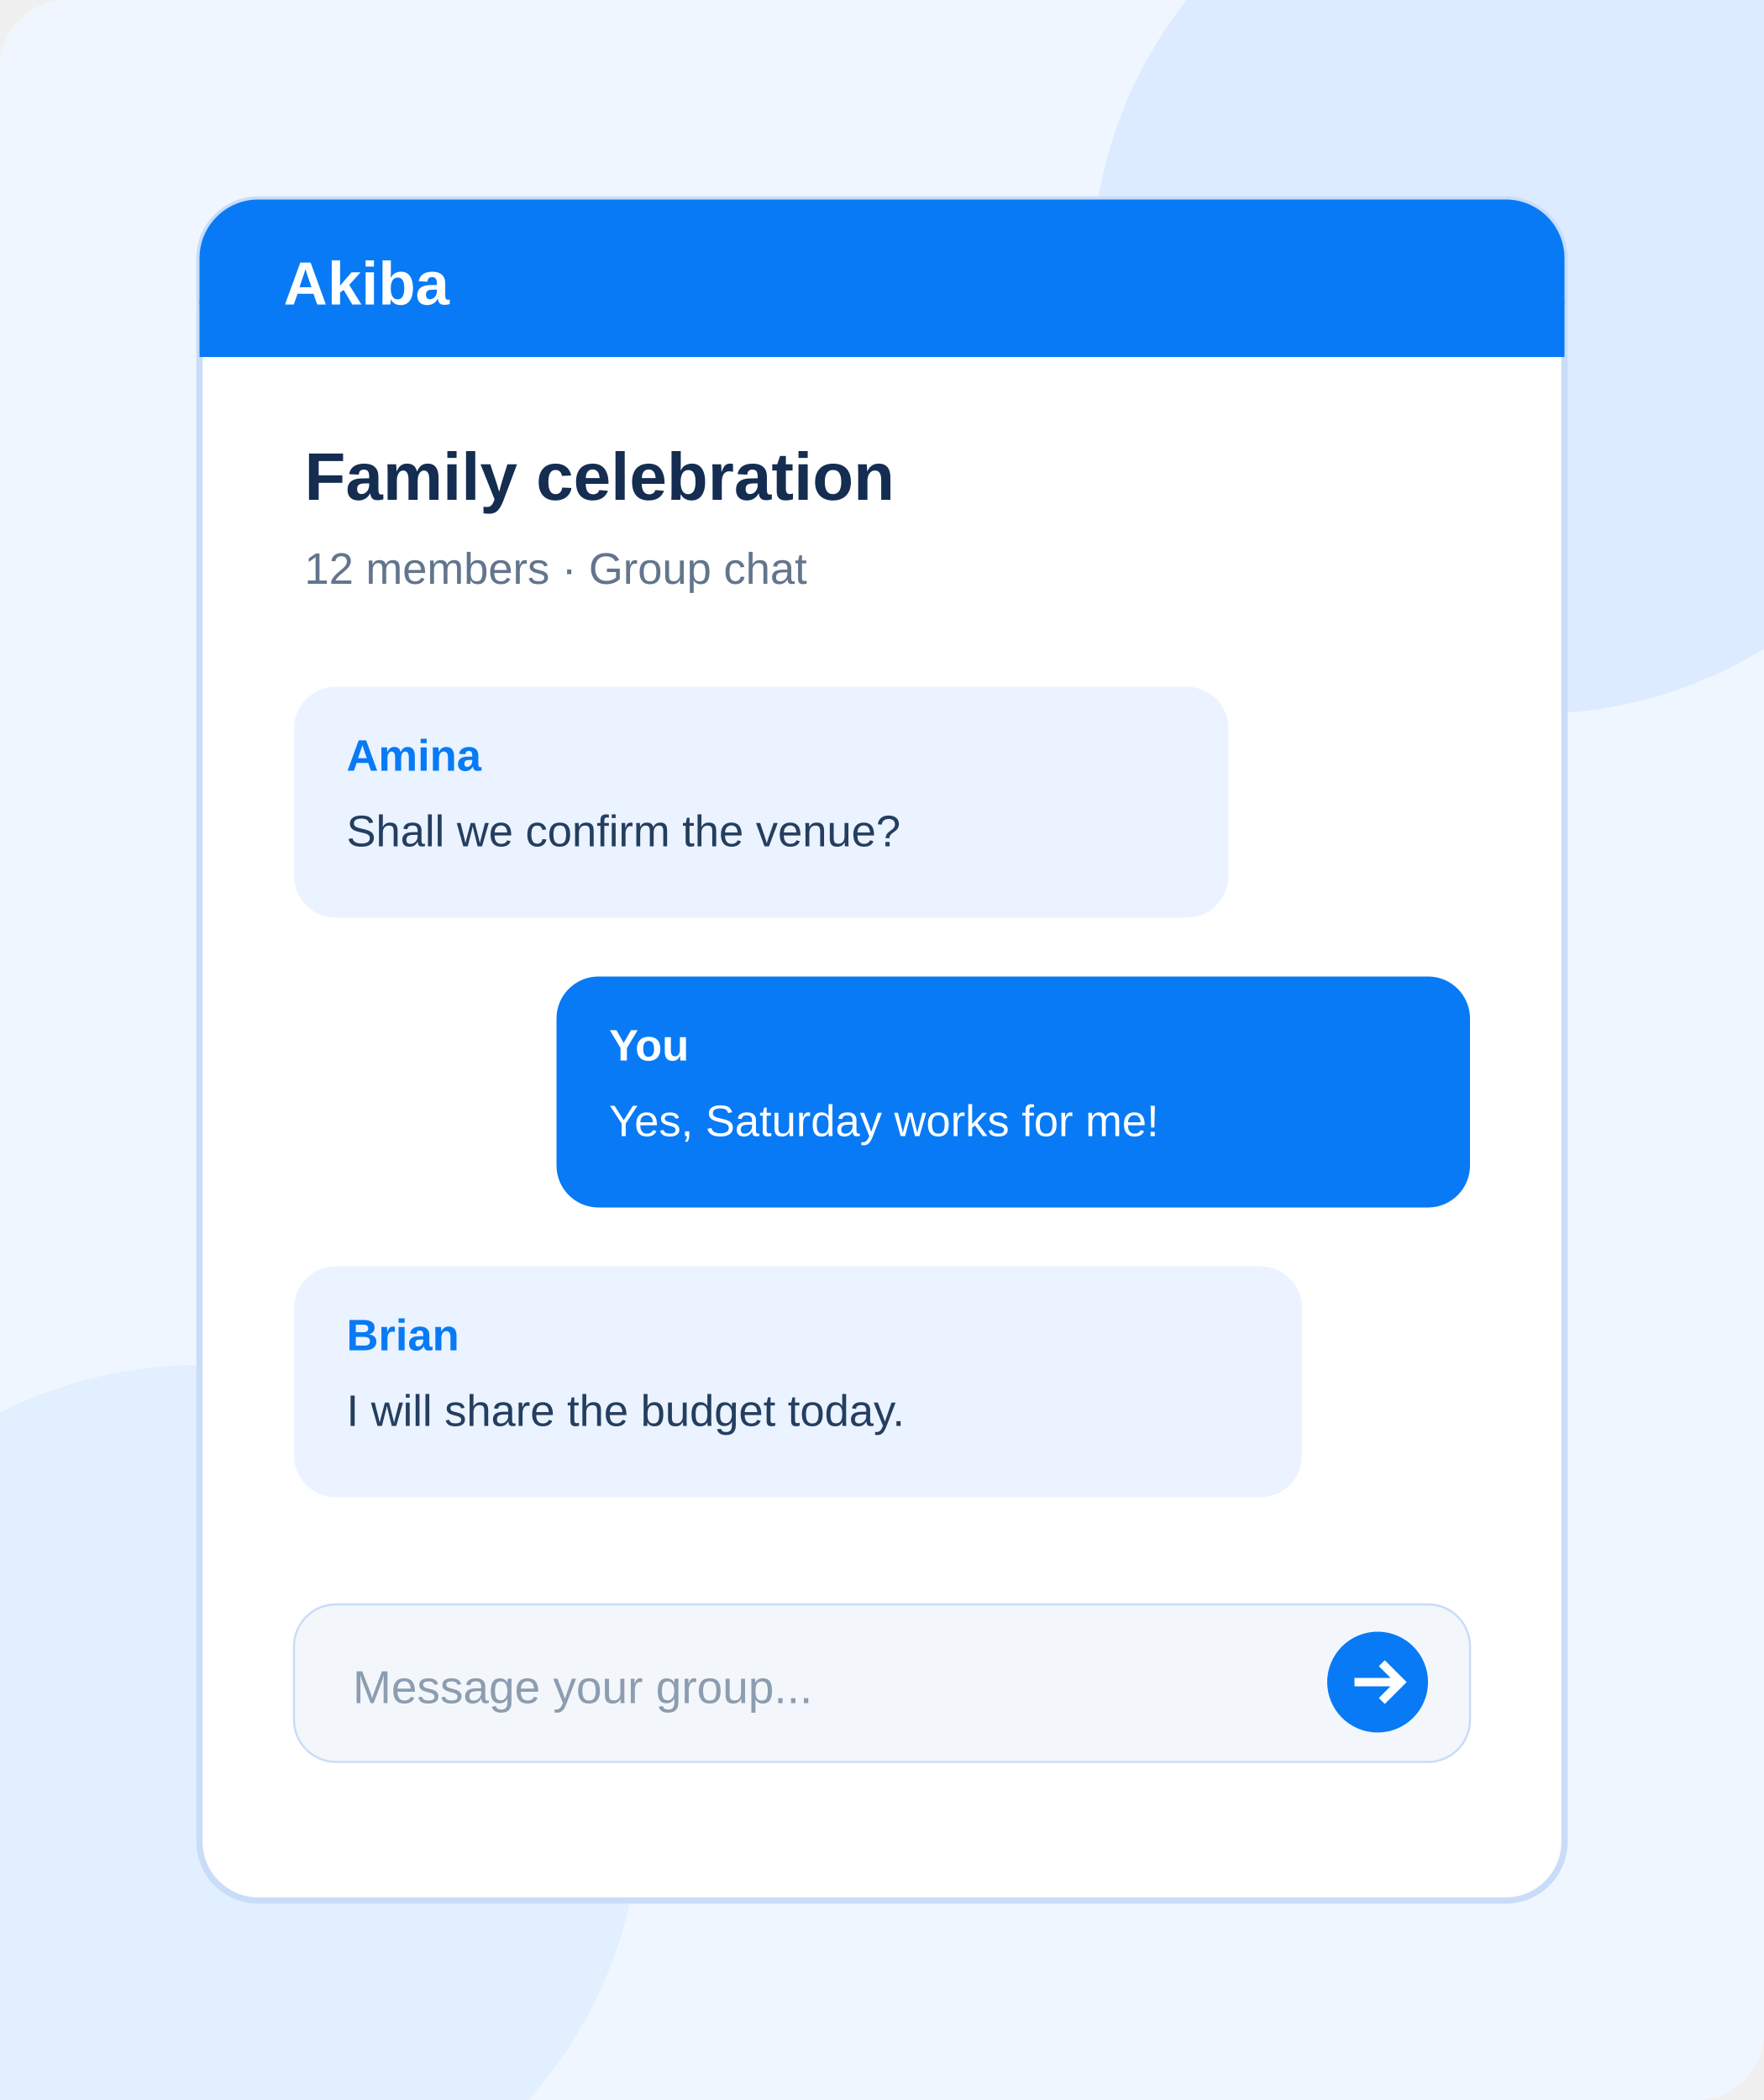
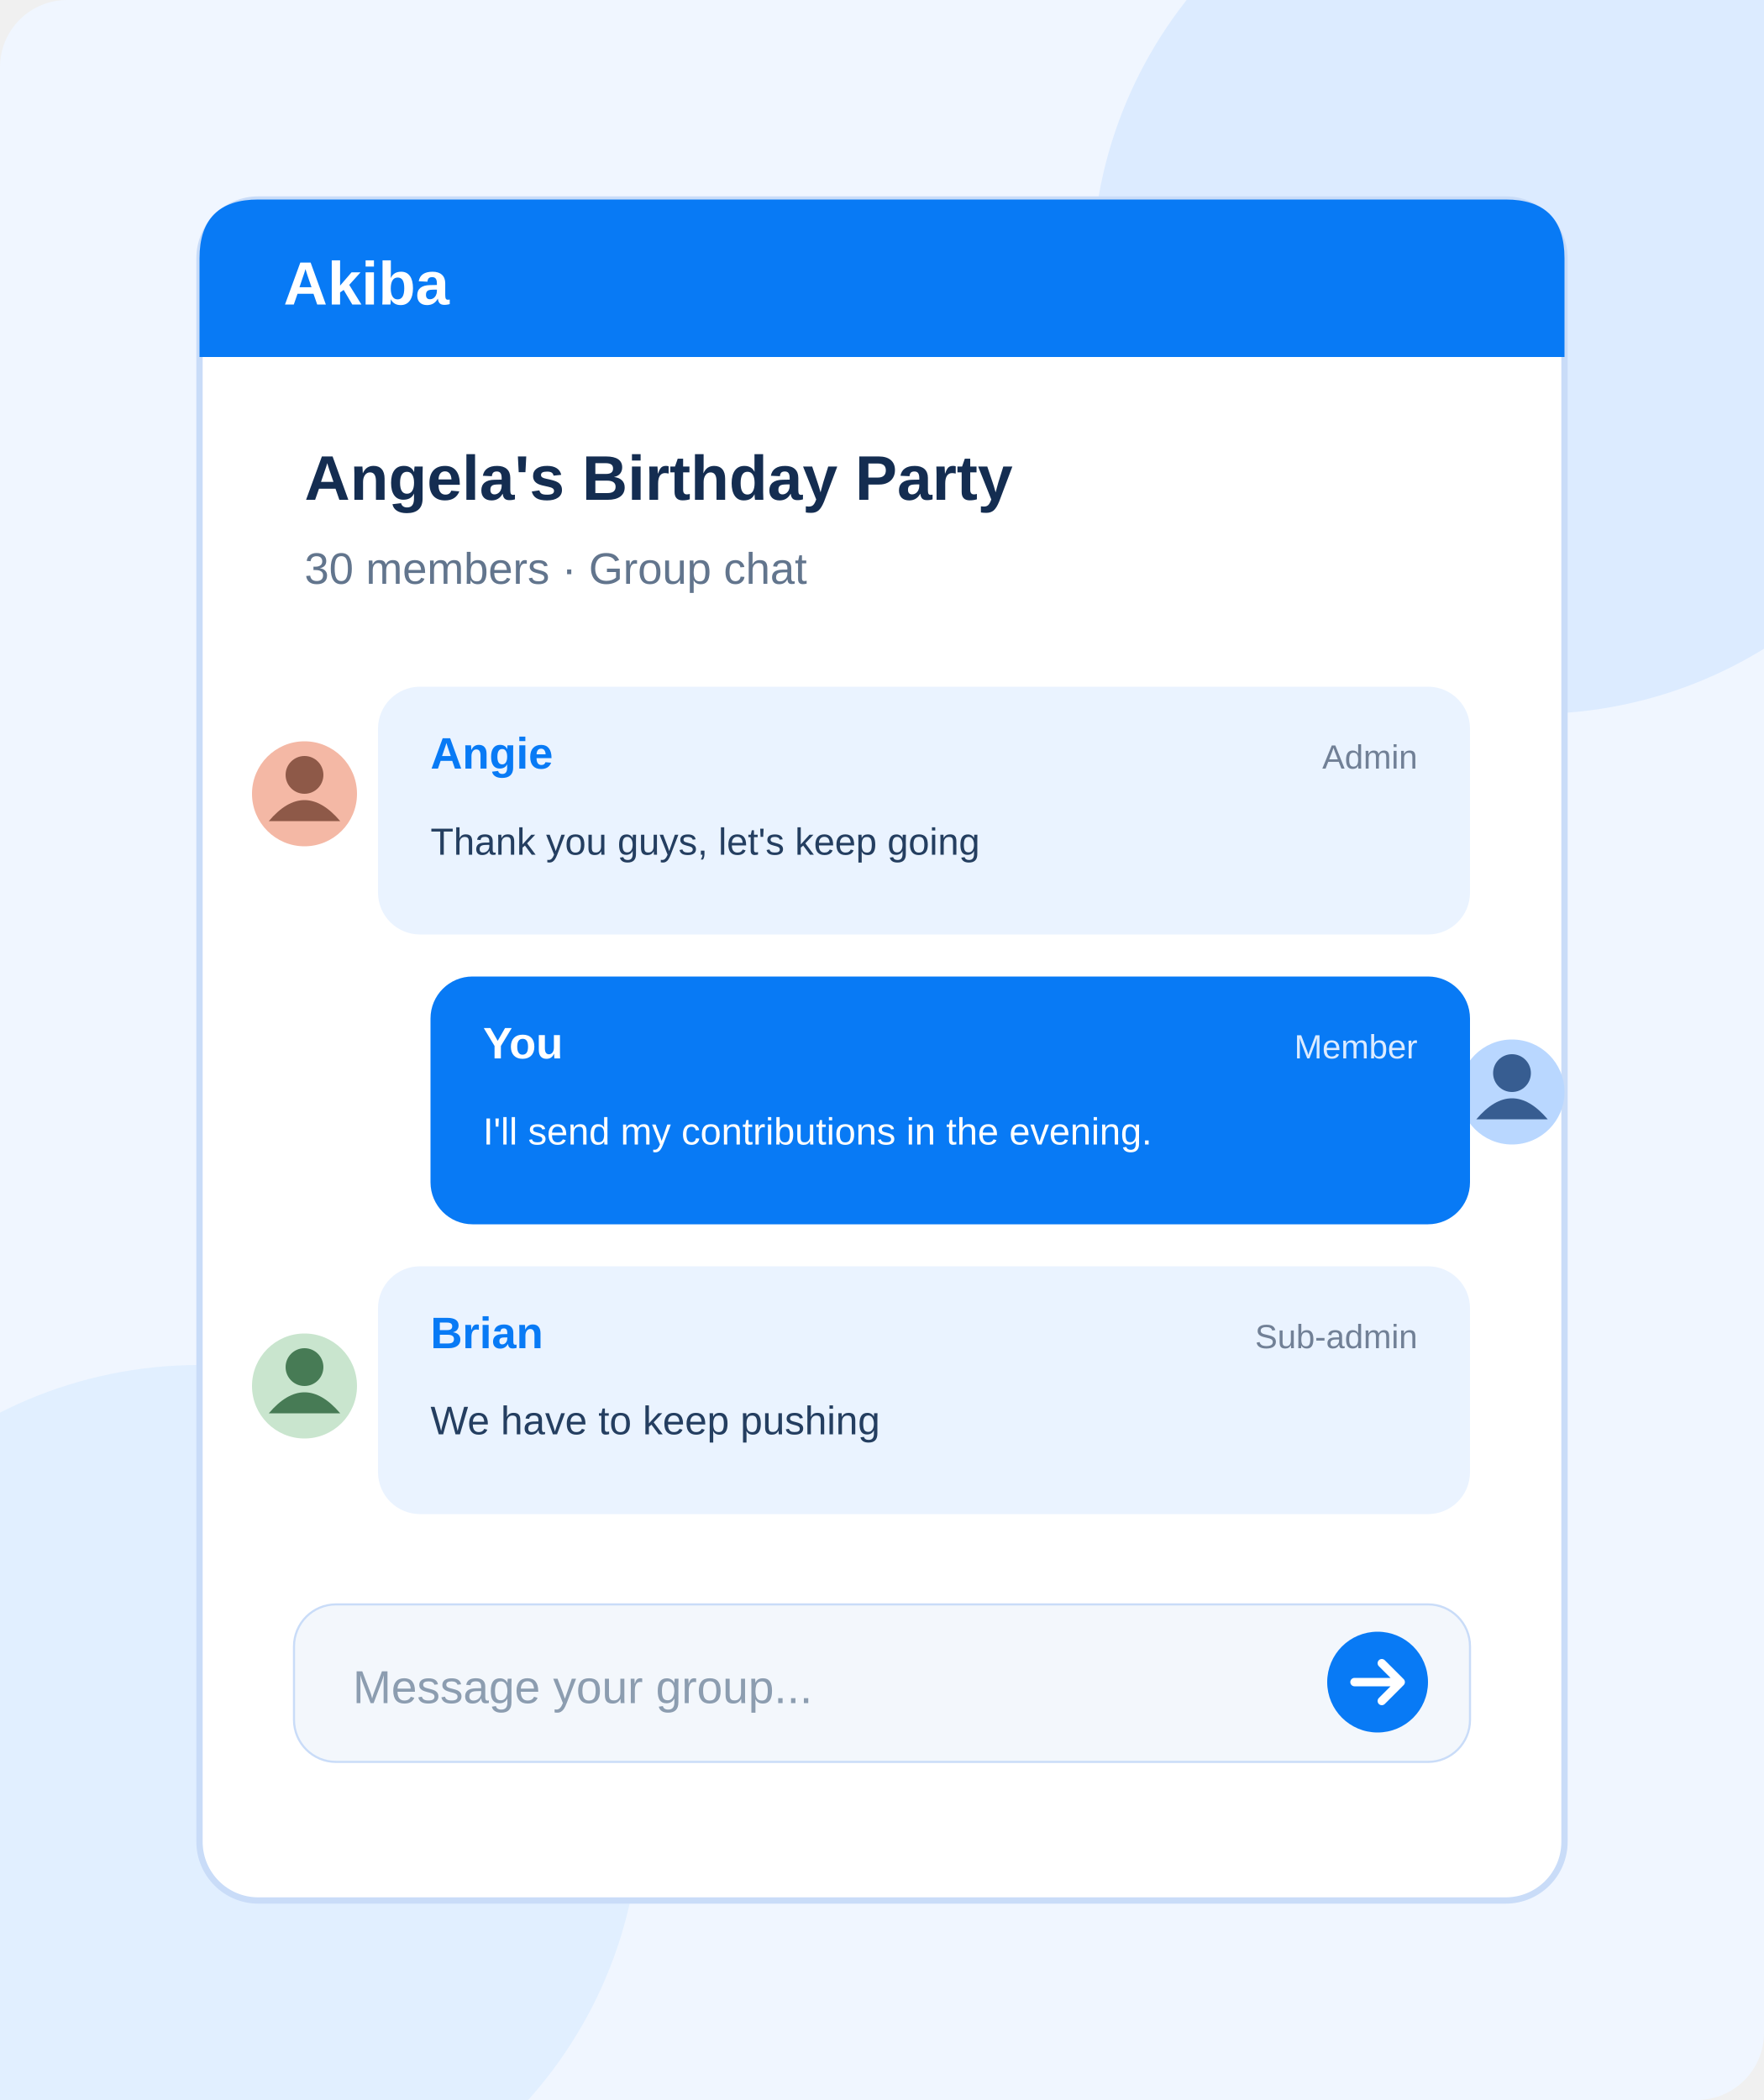
- <svg xmlns="http://www.w3.org/2000/svg" width="840" height="1000" viewBox="0 0 840 1000">
+ <svg xmlns="http://www.w3.org/2000/svg" width="840" height="1000" viewBox="0 0 840 1000" role="img" aria-labelledby="title desc">
  <rect width="840" height="1000" rx="32" fill="#F0F6FF" />
  <circle cx="730" cy="130" r="210" fill="#DCEBFF" />
  <circle cx="95" cy="860" r="210" fill="#E1EFFF" />
-   <rect x="95" y="95" width="650" height="810" rx="28" fill="#fff" stroke="#C9DCF8" stroke-width="3" />
-   <rect x="95" y="95" width="650" height="75" rx="28" fill="#087AF5" />
-   <rect x="95" y="143" width="650" height="27" fill="#087AF5" />
-   <text x="135" y="145" font-size="29" font-weight="700" font-family="Arial,sans-serif" fill="white">Akiba</text>
-   <text x="145" y="238" font-size="32" font-weight="bold" fill="#142D51" font-family="Arial">Family celebration</text>
-   <text x="145" y="278" font-size="21" fill="#62758D" font-family="Arial">12 members · Group chat</text>
-   <rect x="140" y="327" width="445" height="110" rx="20" fill="#EAF3FF" />
-   <text x="165" y="367" font-size="21" fill="#087AF5" font-weight="bold" font-family="Arial">Amina</text>
-   <text x="165" y="403" font-size="21" fill="#243E60" font-family="Arial">Shall we confirm the venue?</text>
-   <rect x="265" y="465" width="435" height="110" rx="20" fill="#087AF5" />
-   <text x="290" y="505" font-size="21" fill="white" font-weight="bold" font-family="Arial">You</text>
-   <text x="290" y="541" font-size="21" fill="white" font-family="Arial">Yes, Saturday works for me!</text>
-   <rect x="140" y="603" width="480" height="110" rx="20" fill="#EAF3FF" />
-   <text x="165" y="643" font-size="21" fill="#087AF5" font-weight="bold" font-family="Arial">Brian</text>
-   <text x="165" y="679" font-size="21" fill="#243E60" font-family="Arial">I will share the budget today.</text>
+   <rect x="95" y="95" width="650" height="810" rx="28" fill="#FFFFFF" stroke="#C9DCF8" stroke-width="3" />
+   <path d="M123 95H717Q745 95 745 123V170H95V123Q95 95 123 95Z" fill="#087AF5" />
+   <text x="135" y="145" font-size="29" font-weight="700" font-family="Arial,sans-serif" fill="#FFFFFF">Akiba</text>
+   <text x="145" y="238" font-size="30" font-weight="700" fill="#142D51" font-family="Arial,sans-serif">Angela's Birthday Party</text>
+   <text x="145" y="278" font-size="21" fill="#62758D" font-family="Arial,sans-serif">30 members · Group chat</text>
+   <circle cx="145" cy="378" r="25" fill="#F4B8A5" />
+   <circle cx="145" cy="369" r="9" fill="#8E5948" />
+   <path d="M128 391Q145 371 162 391" fill="#8E5948" />
+   <rect x="180" y="327" width="520" height="118" rx="20" fill="#EAF3FF" />
+   <text x="205" y="366" font-size="21" fill="#087AF5" font-weight="700" font-family="Arial,sans-serif">Angie</text>
+   <text x="675" y="366" text-anchor="end" font-size="16" fill="#718096" font-family="Arial,sans-serif">Admin</text>
+   <text x="205" y="407" font-size="18" fill="#243E60" font-family="Arial,sans-serif">Thank you guys, let's keep going</text>
+   <circle cx="720" cy="520" r="25" fill="#B9D7FF" />
+   <circle cx="720" cy="511" r="9" fill="#375D91" />
+   <path d="M703 533Q720 513 737 533" fill="#375D91" />
+   <rect x="205" y="465" width="495" height="118" rx="20" fill="#087AF5" />
+   <text x="230" y="504" font-size="21" fill="#FFFFFF" font-weight="700" font-family="Arial,sans-serif">You</text>
+   <text x="675" y="504" text-anchor="end" font-size="16" fill="#DCEBFF" font-family="Arial,sans-serif">Member</text>
+   <text x="230" y="545" font-size="18" fill="#FFFFFF" font-family="Arial,sans-serif">I'll send my contributions in the evening.</text>
+   <circle cx="145" cy="660" r="25" fill="#C9E5CE" />
+   <circle cx="145" cy="651" r="9" fill="#477B55" />
+   <path d="M128 673Q145 653 162 673" fill="#477B55" />
+   <rect x="180" y="603" width="520" height="118" rx="20" fill="#EAF3FF" />
+   <text x="205" y="642" font-size="21" fill="#087AF5" font-weight="700" font-family="Arial,sans-serif">Brian</text>
+   <text x="675" y="642" text-anchor="end" font-size="16" fill="#718096" font-family="Arial,sans-serif">Sub-admin</text>
+   <text x="205" y="683" font-size="19" fill="#243E60" font-family="Arial,sans-serif">We have to keep pushing</text>
  <rect x="140" y="764" width="560" height="75" rx="20" fill="#F3F7FC" stroke="#C9DCF8" />
-   <text x="168" y="811" font-size="22" fill="#8C9DB0" font-family="Arial">Message your group...</text>
+   <text x="168" y="811" font-size="22" fill="#8C9DB0" font-family="Arial,sans-serif">Message your group...</text>
  <circle cx="656" cy="801" r="24" fill="#087AF5" />
-   <path d="m645 801 h22 m-9 -9 9 9 -9 9" stroke="white" stroke-width="4" fill="none" />
+   <path d="m645 801h22m-9-9 9 9-9 9" stroke="#FFFFFF" stroke-width="4" fill="none" stroke-linecap="round" stroke-linejoin="round" />
</svg>
